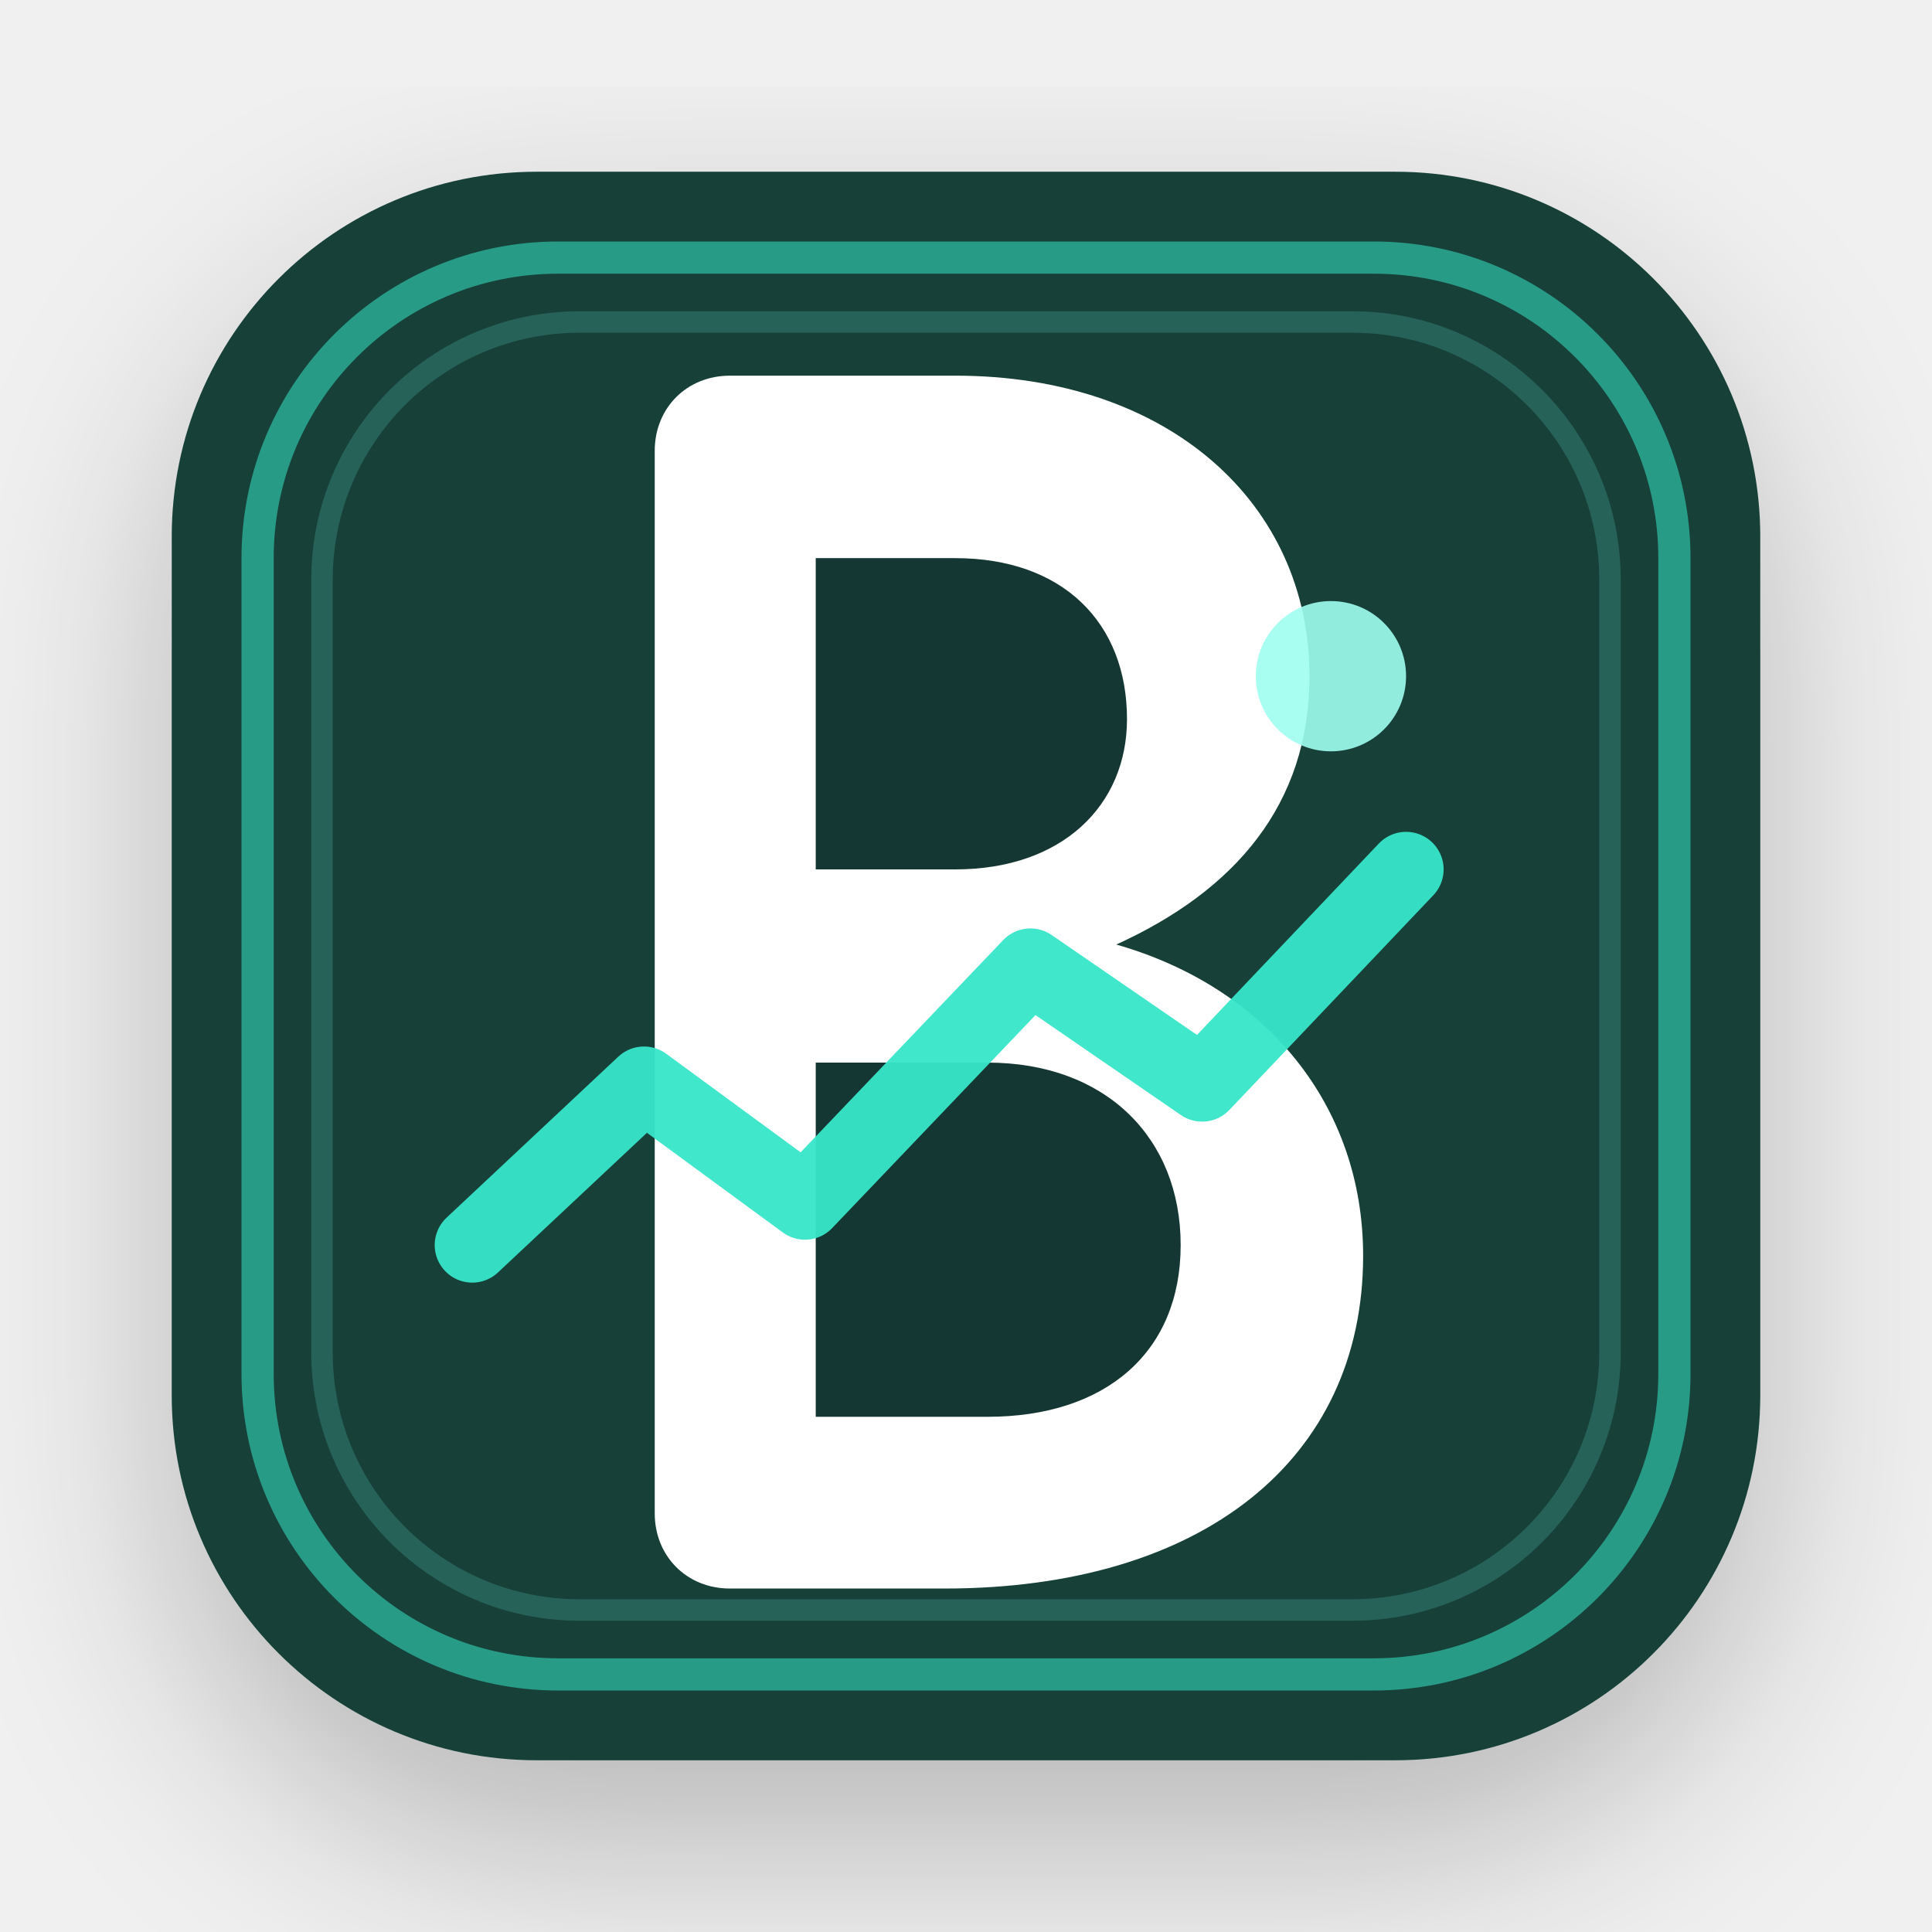
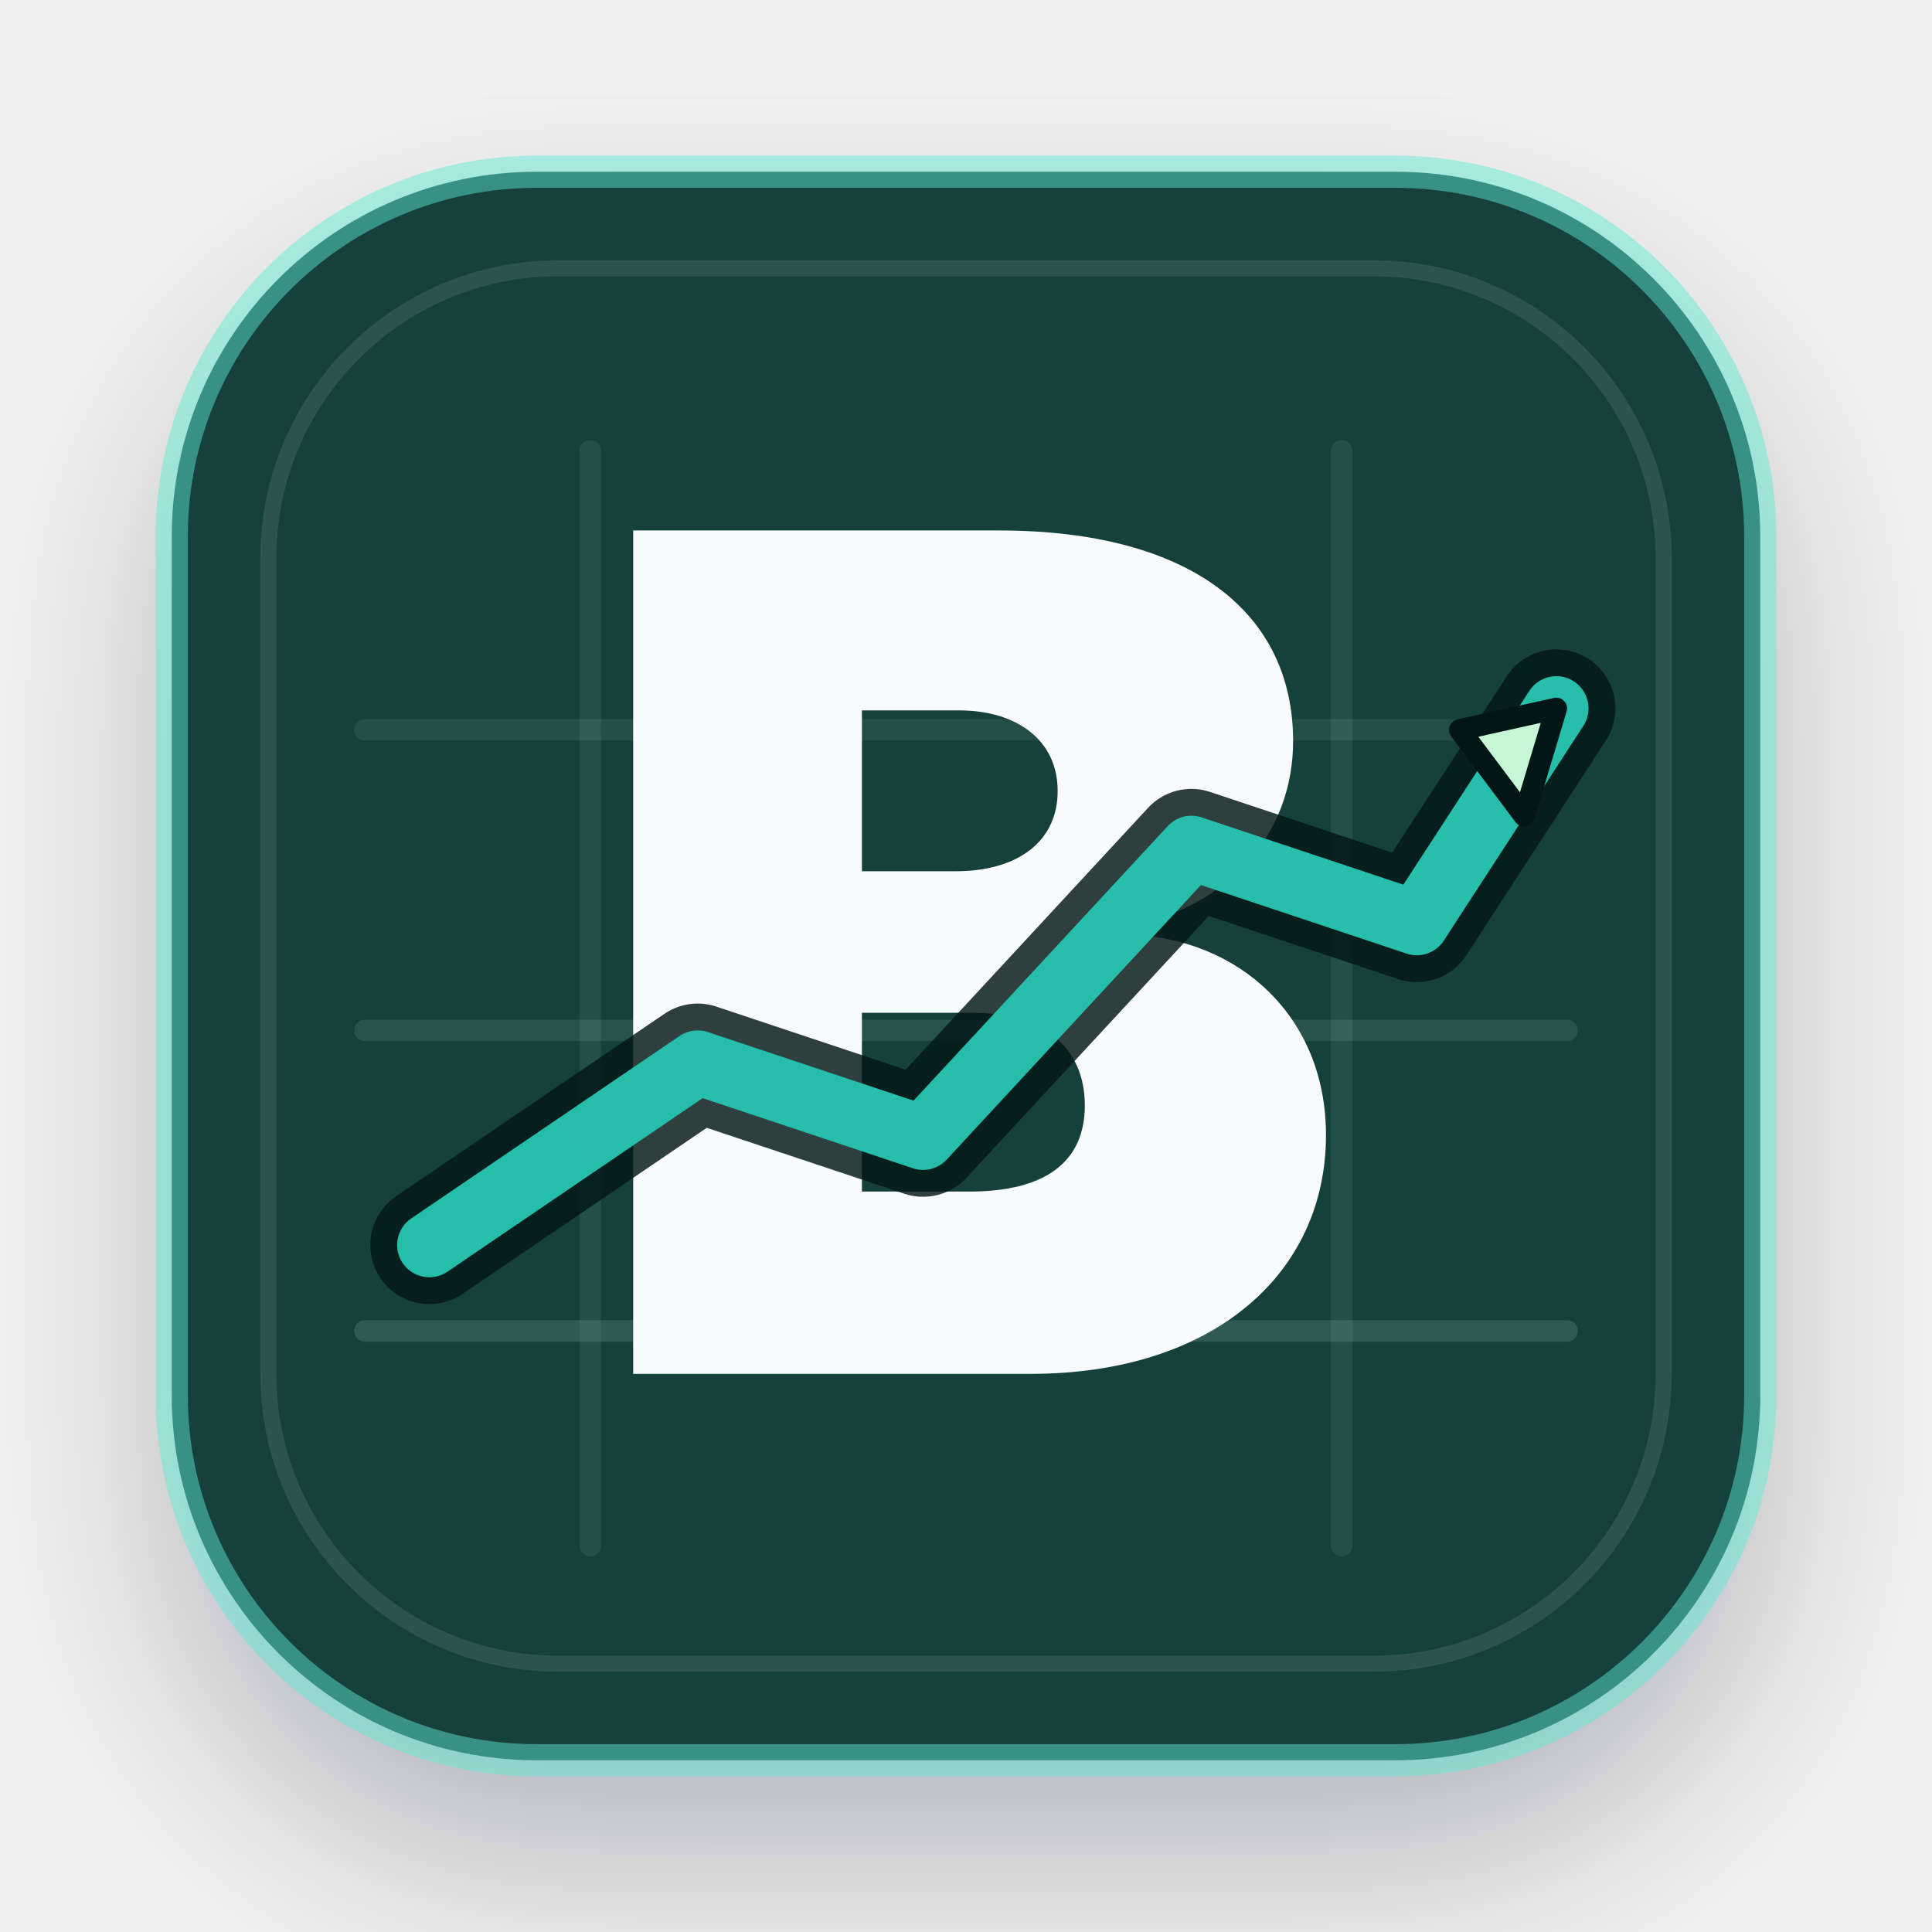
- <svg xmlns="http://www.w3.org/2000/svg" viewBox="0 0 180 180">
+ <svg xmlns="http://www.w3.org/2000/svg" viewBox="0 0 180 180" role="img" aria-label="BudgetCommand">
  <defs>
-     <linearGradient id="bgGradient" x1="20" y1="20" x2="160" y2="160">
-       <stop offset="0%" stop-color="#153F38" />
-       <stop offset="55%" stop-color="#0B2F2B" />
-       <stop offset="100%" stop-color="#061F1D" />
+     <linearGradient id="bgGradient" x1="28" y1="16" x2="152" y2="164">
+       <stop offset="0%" stop-color="#153F3A" />
+       <stop offset="55%" stop-color="#082D2A" />
+       <stop offset="100%" stop-color="#021615" />
    </linearGradient>
-     <linearGradient id="markGradient" x1="48" y1="38" x2="128" y2="145">
-       <stop offset="0%" stop-color="#FFFFFF" />
-       <stop offset="55%" stop-color="#CFFFF5" />
-       <stop offset="100%" stop-color="#39E6CB" />
+     <linearGradient id="lineGradient" x1="40" y1="116" x2="142" y2="70">
+       <stop offset="0%" stop-color="#14B8A6" />
+       <stop offset="100%" stop-color="#C6F6D5" />
    </linearGradient>
-     <filter id="shadow" x="-20%" y="-20%" width="140%" height="140%">
-       <feDropShadow dx="0" dy="8" stdDeviation="10" flood-opacity=".24" />
+     <filter id="shadow" x="-16%" y="-16%" width="132%" height="132%">
+       <feDropShadow dx="0" dy="9" stdDeviation="9" flood-color="#020617" flood-opacity=".25" />
    </filter>
+     <clipPath id="clip">
+       <rect x="16" y="16" width="148" height="148" rx="34" />
+     </clipPath>
  </defs>
  <rect x="16" y="16" width="148" height="148" rx="34" fill="url(#bgGradient)" filter="url(#shadow)" />
-   <rect x="24" y="24" width="132" height="132" rx="28" fill="none" stroke="#36E6C8" stroke-width="3" opacity=".55" />
-   <rect x="30" y="30" width="120" height="120" rx="24" fill="none" stroke="#77FFE8" stroke-width="2" opacity=".18" />
-   <g transform="translate(-5 0)">
-     <path d="M66 42 C66 38, 69 35, 73 35 H94 C114 35, 127 47, 127 63 C127 75, 120 83, 109 88 C123 92, 132 103, 132 117 C132 136, 117 148, 93 148 H73 C69 148, 66 145, 66 141 Z" fill="url(#markGradient)" />
-     <path d="M81 52 H94 C104 52, 110 58, 110 67 C110 75, 104 81, 94 81 H81 Z" fill="#0B2F2B" opacity=".96" />
-     <path d="M81 99 H97 C108 99, 115 106, 115 116 C115 126, 108 132, 97 132 H81 Z" fill="#0B2F2B" opacity=".96" />
-     <path d="M49 116 L65 101 L80 112 L101 90 L117 101 L136 81" fill="none" stroke="#37E6C8" stroke-width="7" stroke-linecap="round" stroke-linejoin="round" opacity=".95" />
-     <circle cx="129" cy="63" r="7" fill="#9FFFF0" opacity=".9" />
+   <g clip-path="url(#clip)">
+     <path d="M34 124 H146" stroke="#CCFBF1" stroke-width="2" stroke-linecap="round" opacity=".14" />
+     <path d="M34 96 H146" stroke="#CCFBF1" stroke-width="2" stroke-linecap="round" opacity=".1" />
+     <path d="M34 68 H146" stroke="#CCFBF1" stroke-width="2" stroke-linecap="round" opacity=".08" />
+     <path d="M55 144 V42" stroke="#CCFBF1" stroke-width="2" stroke-linecap="round" opacity=".08" />
+     <path d="M125 144 V42" stroke="#CCFBF1" stroke-width="2" stroke-linecap="round" opacity=".08" />
+     <text x="90" y="128" text-anchor="middle" font-family="Inter, ui-sans-serif, system-ui, -apple-system, BlinkMacSystemFont, Segoe UI, sans-serif" font-size="108" font-weight="900" letter-spacing="-5" fill="#F8FAFC">B</text>
+     <path d="M40 116 L65 99 L86 106 L111 79 L132 86 L145 66" fill="none" stroke="#021615" stroke-width="11" stroke-linecap="round" stroke-linejoin="round" opacity=".82" />
+     <path d="M40 116 L65 99 L86 106 L111 79 L132 86 L145 66" fill="none" stroke="url(#lineGradient)" stroke-width="6" stroke-linecap="round" stroke-linejoin="round" />
+     <path d="M145 66 L136 68 L142 76 Z" fill="#C6F6D5" stroke="#021615" stroke-width="2" stroke-linejoin="round" />
  </g>
+   <rect x="16" y="16" width="148" height="148" rx="34" fill="none" stroke="#5EEAD4" stroke-width="3" opacity=".48" />
+   <rect x="25" y="25" width="130" height="130" rx="27" fill="none" stroke="#FFFFFF" stroke-width="1.5" opacity=".1" />
</svg>
